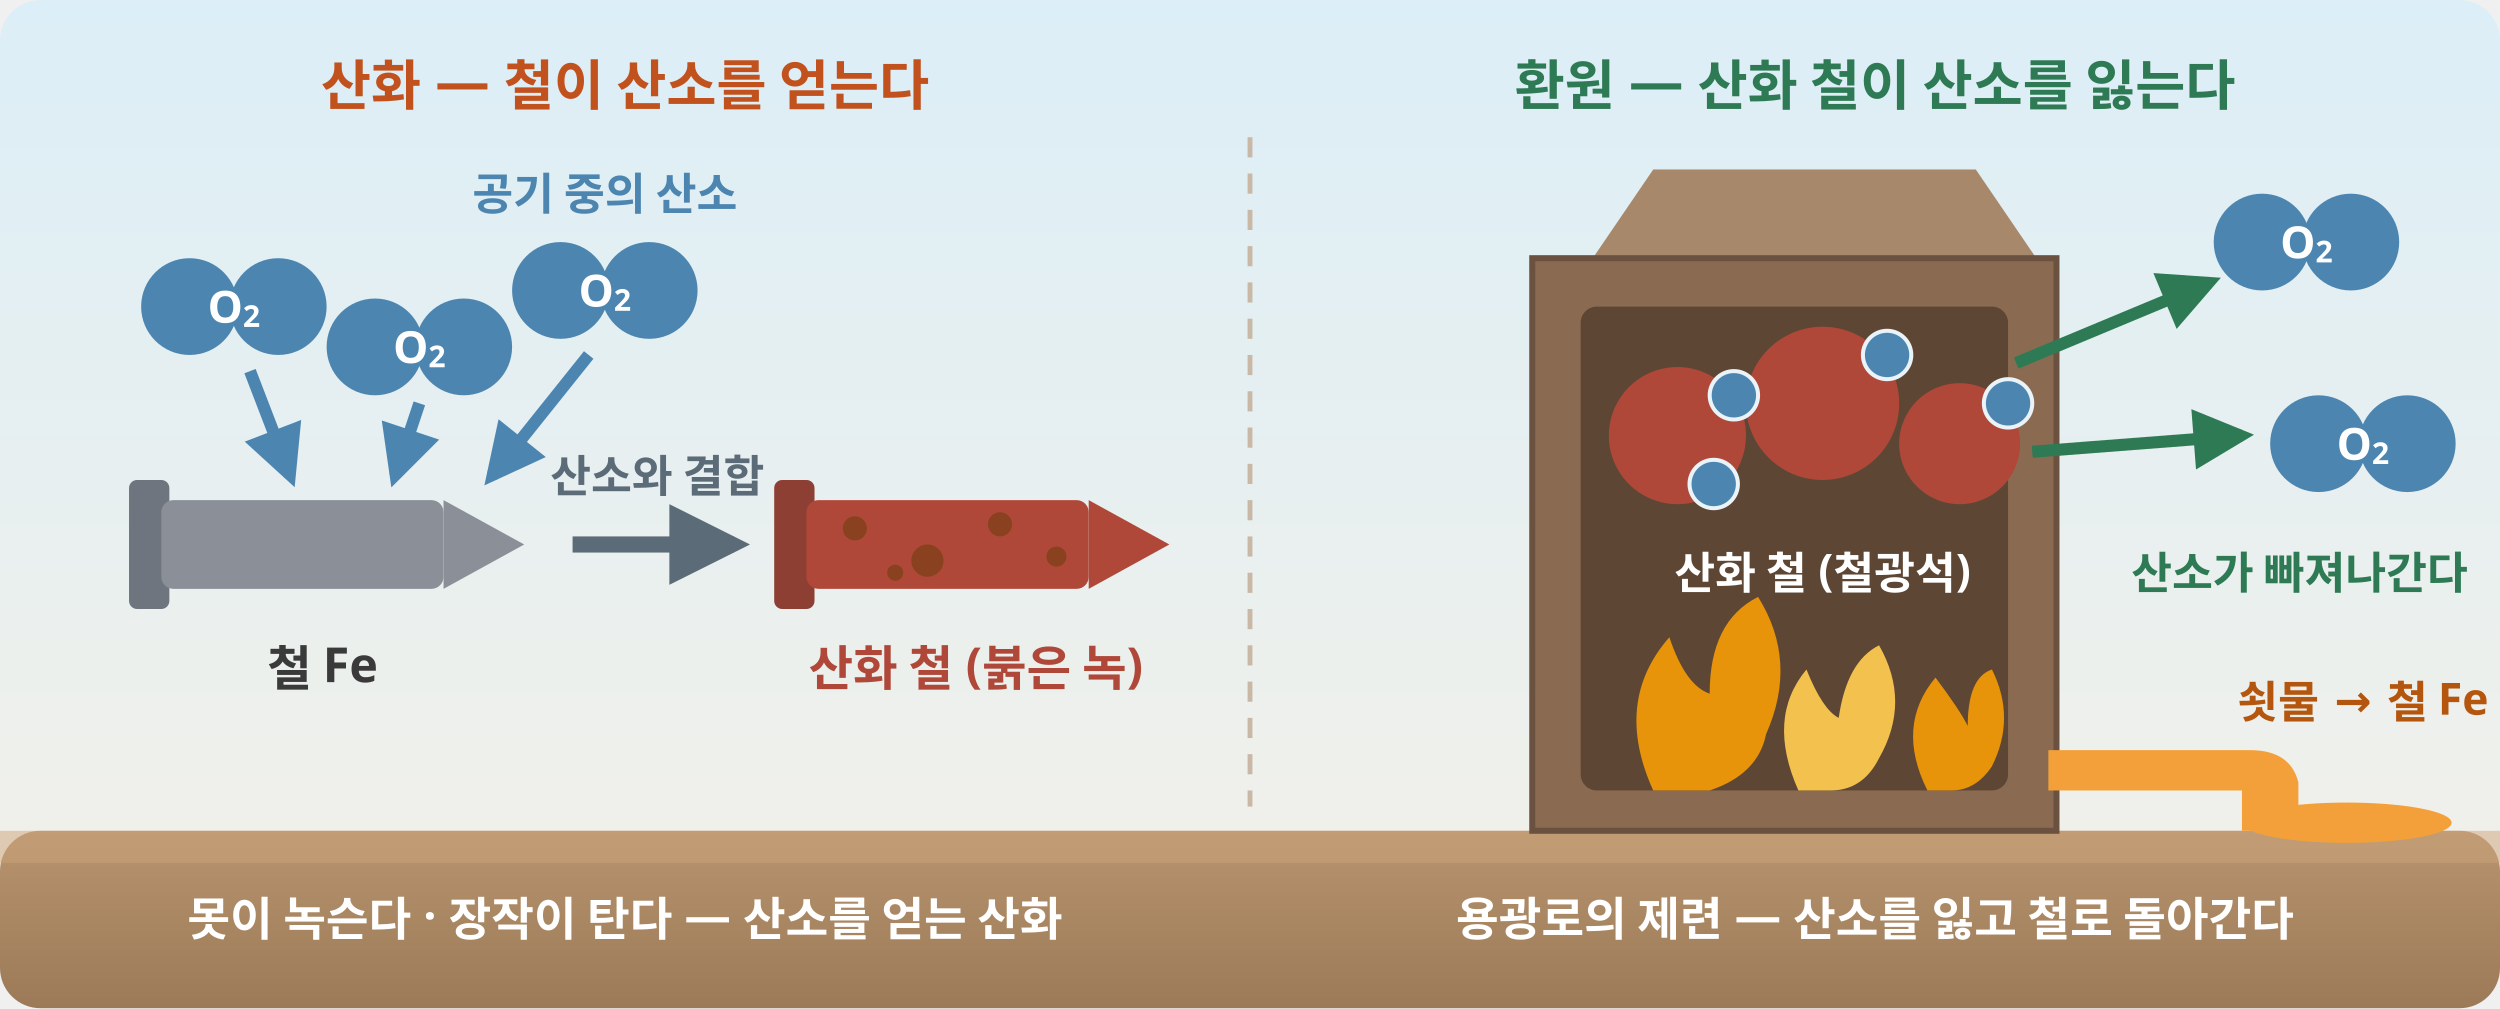
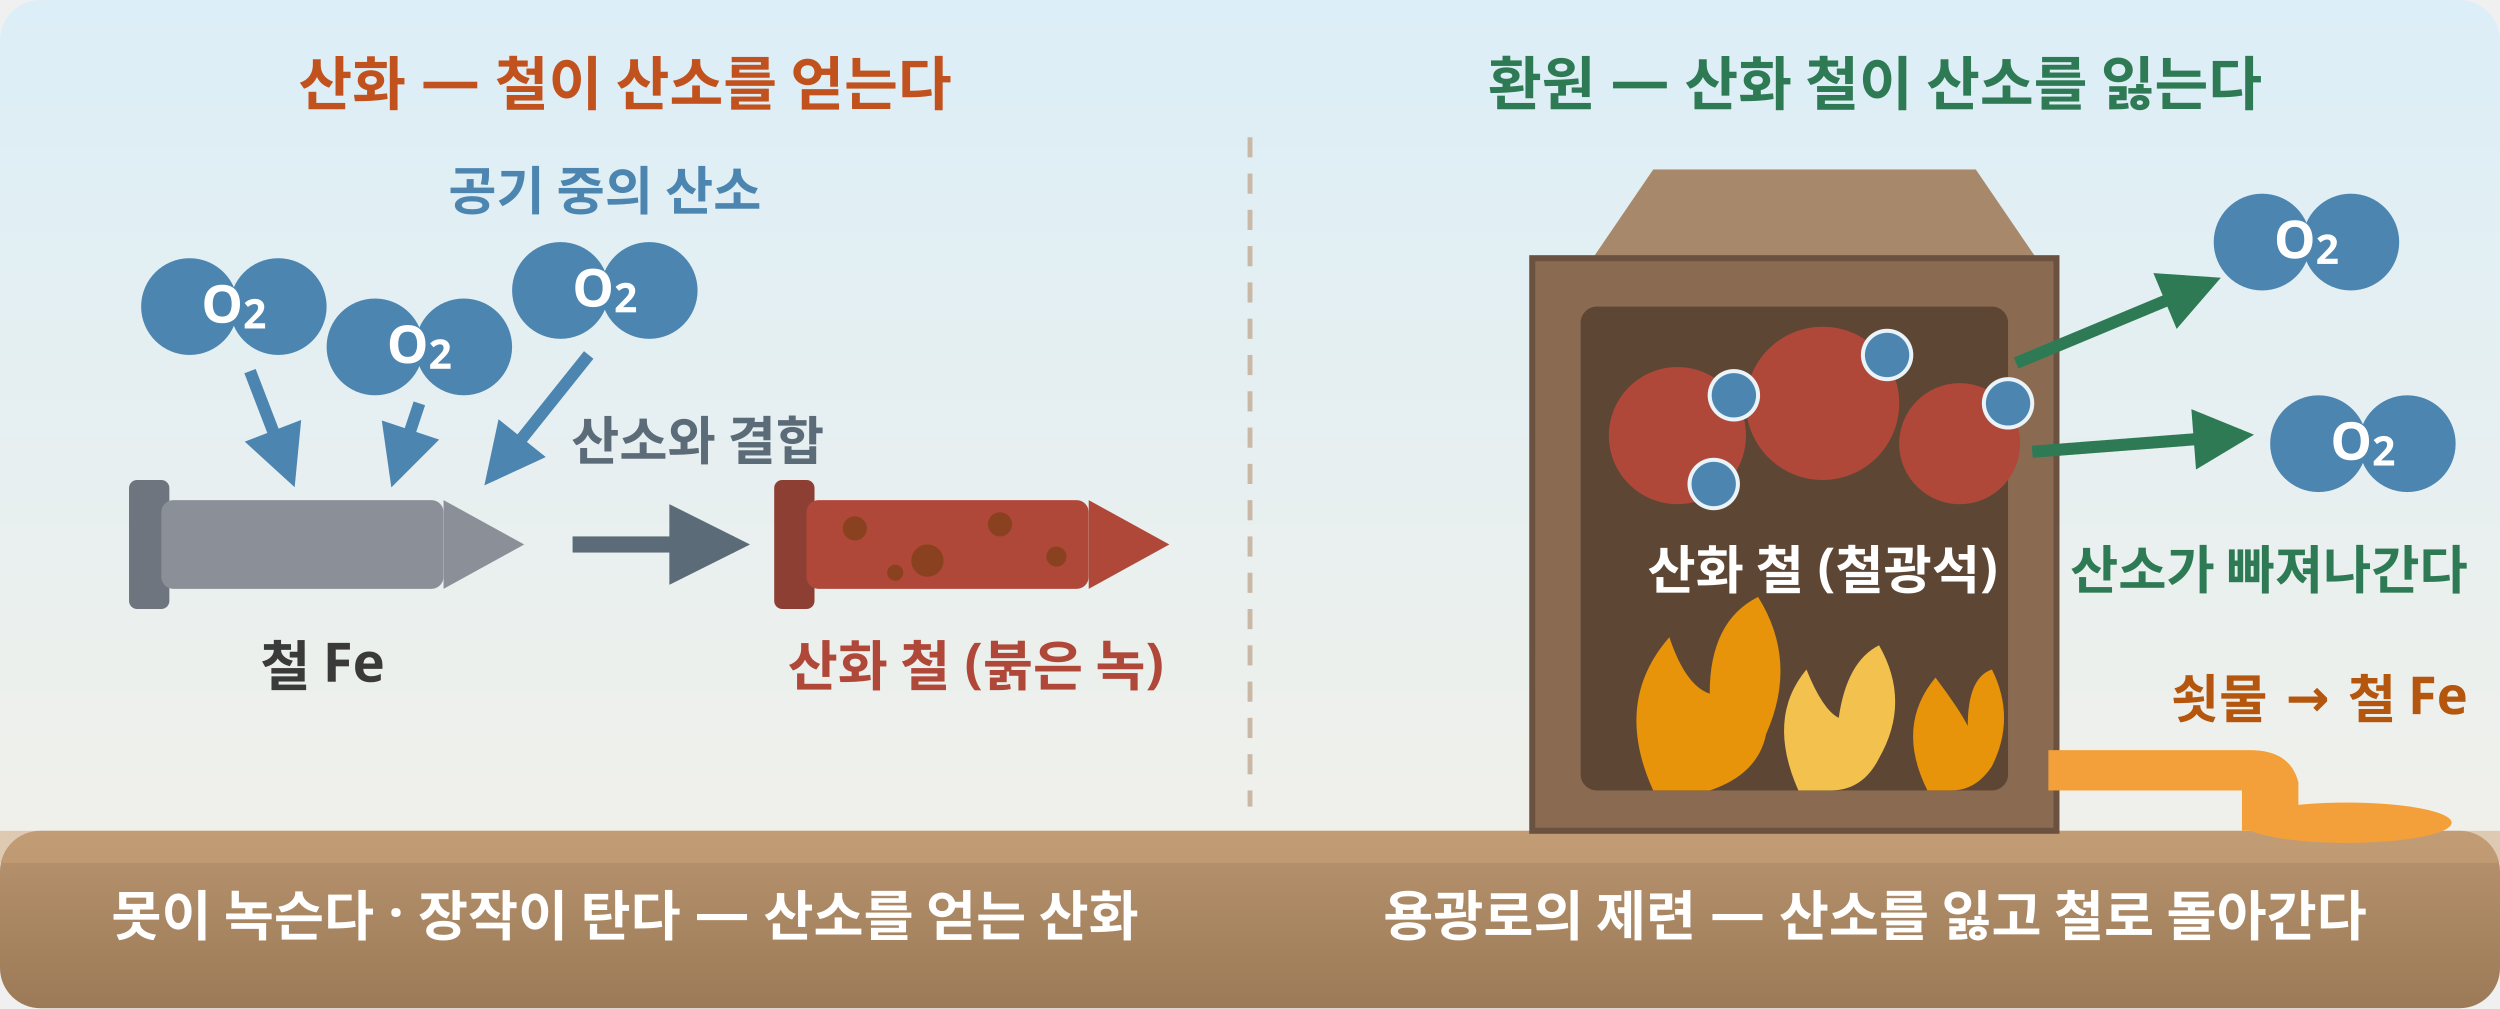
<svg width="600" height="242" viewBox="0 0 620 250" font-family="PC Sans">
  <defs>
    <marker id="arrBB-2103-01" markerWidth="5" markerHeight="5" refX="4" refY="2.5" orient="auto">
      <path d="M0,0 L5,2.5 L0,5 Z" fill="#4C86B0" />
    </marker>
    <marker id="arrBG-2103-01" markerWidth="5" markerHeight="5" refX="4" refY="2.5" orient="auto">
      <path d="M0,0 L5,2.5 L0,5 Z" fill="#2E7A54" />
    </marker>
    <marker id="arrBK-2103-01" markerWidth="5" markerHeight="5" refX="4" refY="2.5" orient="auto">
      <path d="M0,0 L5,2.5 L0,5 Z" fill="#5B6B77" />
    </marker>
  </defs>
  <defs>
    <linearGradient id="f1sky-2103-01" x1="0" y1="0" x2="0" y2="1">
      <stop offset="0" stop-color="#DCEEF7" />
      <stop offset="1" stop-color="#F4F1E8" />
    </linearGradient>
    <linearGradient id="f1gnd-2103-01" x1="0" y1="0" x2="0" y2="1">
      <stop offset="0" stop-color="#B8946F" />
      <stop offset="1" stop-color="#9C7A57" />
    </linearGradient>
  </defs>
  <rect x="0" y="0" width="620" height="250" rx="10" fill="url(#f1sky-2103-01)" />
  <rect x="0" y="206" width="620" height="44" rx="10" fill="url(#f1gnd-2103-01)" />
  <rect x="0" y="206" width="620" height="8" fill="#CBA379" opacity="0.5" />
  <line x1="310" y1="34" x2="310" y2="200" stroke="#C9B8A6" stroke-width="1.2" stroke-dasharray="5 4" />
-   <text x="155" y="26" text-anchor="middle" font-size="13.5" font-weight="900" fill="#C1521E">산화 — 철이 산소를 얻는다</text>
-   <text x="150" y="52" text-anchor="middle" font-size="11" font-weight="800" fill="#4C86B0">공기 중의 산소</text>
-   <g font-size="11" font-weight="800" fill="#fff" text-anchor="middle">
+   <text x="155" y="26" text-anchor="middle" font-size="14.5" font-weight="900" fill="#C1521E">산화 — 철이 산소를 얻는다</text>
+   <text x="150" y="52" text-anchor="middle" font-size="13" font-weight="800" fill="#4C86B0">공기 중의 산소</text>
+   <g font-size="13" font-weight="800" fill="#fff" text-anchor="middle">
    <g transform="translate(58,76)">
      <circle cx="-11" r="12" fill="#4C86B0" />
      <circle cx="11" r="12" fill="#4C86B0" />
-       <text y="4">O<tspan dy="0.14em" font-size="68%">2</tspan>
+       <text y="4">O<tspan dy="0.14em" font-size="78%">2</tspan>
      </text>
    </g>
    <g transform="translate(150,72)">
      <circle cx="-11" r="12" fill="#4C86B0" />
      <circle cx="11" r="12" fill="#4C86B0" />
-       <text y="4">O<tspan dy="0.14em" font-size="68%">2</tspan>
+       <text y="4">O<tspan dy="0.14em" font-size="78%">2</tspan>
      </text>
    </g>
    <g transform="translate(104,86)">
      <circle cx="-11" r="12" fill="#4C86B0" />
      <circle cx="11" r="12" fill="#4C86B0" />
-       <text y="4">O<tspan dy="0.14em" font-size="68%">2</tspan>
+       <text y="4">O<tspan dy="0.14em" font-size="78%">2</tspan>
      </text>
    </g>
  </g>
  <line x1="62" y1="92" x2="72" y2="118" stroke="#4C86B0" stroke-width="3" marker-end="url(#arrBB-2103-01)" />
  <line x1="104" y1="100" x2="98" y2="118" stroke="#4C86B0" stroke-width="3" marker-end="url(#arrBB-2103-01)" />
  <line x1="146" y1="88" x2="122" y2="118" stroke="#4C86B0" stroke-width="3" marker-end="url(#arrBB-2103-01)" />
  <g transform="translate(40,124)">
    <rect x="-8" y="-5" width="10" height="32" rx="2" fill="#6F757E" />
    <rect x="0" y="0" width="70" height="22" rx="3" fill="#8A8F98" />
    <path d="M70,0 L90,11 L70,22 Z" fill="#8A8F98" />
-     <text x="40" y="46" text-anchor="middle" font-size="12" font-weight="800" fill="#3A3A3A">철 Fe</text>
+     <text x="40" y="46" text-anchor="middle" font-size="13.5" font-weight="800" fill="#3A3A3A">철 Fe</text>
  </g>
  <line x1="142" y1="135" x2="182" y2="135" stroke="#5B6B77" stroke-width="4" marker-end="url(#arrBK-2103-01)" />
-   <text x="163" y="122" text-anchor="middle" font-size="11" font-weight="800" fill="#5B6B77">산소와 결합</text>
+   <text x="173" y="114" text-anchor="middle" font-size="13" font-weight="800" fill="#5B6B77">산소와 결합</text>
  <g transform="translate(200,124)">
    <rect x="-8" y="-5" width="10" height="32" rx="2" fill="#8C3F32" />
    <rect x="0" y="0" width="70" height="22" rx="3" fill="#B0483A" />
    <path d="M70,0 L90,11 L70,22 Z" fill="#B0483A" />
    <g fill="#7A3E14" opacity="0.7">
      <circle cx="12" cy="7" r="3" />
      <circle cx="30" cy="15" r="4" />
      <circle cx="48" cy="6" r="3" />
      <circle cx="62" cy="14" r="2.5" />
      <circle cx="22" cy="18" r="2" />
    </g>
-     <text x="42" y="46" text-anchor="middle" font-size="12" font-weight="800" fill="#B0483A">산화 철 (붉은 녹)</text>
+     <text x="42" y="46" text-anchor="middle" font-size="13.5" font-weight="800" fill="#B0483A">산화 철 (붉은 녹)</text>
  </g>
-   <text x="155" y="232" text-anchor="middle" font-size="11.5" font-weight="800" fill="#fff">못이 녹슨다 · 장작이 탄다 — 산소를 얻는 산화</text>
-   <text x="465" y="26" text-anchor="middle" font-size="13.5" font-weight="900" fill="#2E7A54">환원 — 산화 철이 산소를 잃는다</text>
+   <text x="155" y="232" text-anchor="middle" font-size="13.5" font-weight="800" fill="#fff">못이 녹슨다 · 장작이 탄다 — 산소를 얻는 산화</text>
+   <text x="465" y="26" text-anchor="middle" font-size="14.5" font-weight="900" fill="#2E7A54">환원 — 산화 철이 산소를 잃는다</text>
  <path d="M395,64 L410,42 L490,42 L505,64 Z" fill="#A8886B" />
  <rect x="380" y="64" width="130" height="142" fill="#8A6B52" stroke="#6B5240" stroke-width="1.5" />
  <rect x="392" y="76" width="106" height="120" rx="4" fill="#5E4634" />
  <g>
    <path d="M410,196 q-10,-22 4,-38 q4,12 10,14 q0,-18 12,-24 q10,16 2,34 q-2,10 -14,14 z" fill="#E8940A" />
    <path d="M446,196 q-8,-18 2,-30 q4,10 8,12 q2,-14 10,-18 q8,14 0,28 q-4,8 -12,8 z" fill="#F3C24E" />
    <path d="M478,196 q-8,-16 2,-28 q6,8 8,12 q0,-12 6,-14 q6,12 0,24 q-4,6 -10,6 z" fill="#E8940A" />
  </g>
  <g>
    <circle cx="416" cy="108" r="17" fill="#B0483A" />
    <circle cx="452" cy="100" r="19" fill="#B0483A" />
    <circle cx="486" cy="110" r="15" fill="#B0483A" />
    <g fill="#4C86B0" stroke="#EAF3F8" stroke-width="1">
      <circle cx="430" cy="98" r="6" />
      <circle cx="468" cy="88" r="6" />
      <circle cx="498" cy="100" r="6" />
      <circle cx="425" cy="120" r="6" />
    </g>
-     <text x="452" y="146" text-anchor="middle" font-size="11" font-weight="800" fill="#fff">산화 철 (철광석)</text>
+     <text x="452" y="146" text-anchor="middle" font-size="13" font-weight="800" fill="#fff">산화 철 (철광석)</text>
  </g>
  <line x1="500" y1="90" x2="548" y2="70" stroke="#2E7A54" stroke-width="3" marker-end="url(#arrBG-2103-01)" />
  <line x1="504" y1="112" x2="556" y2="108" stroke="#2E7A54" stroke-width="3" marker-end="url(#arrBG-2103-01)" />
-   <g font-size="11" font-weight="800" fill="#fff" text-anchor="middle">
+   <g font-size="13" font-weight="800" fill="#fff" text-anchor="middle">
    <g transform="translate(572,60)">
      <circle cx="-11" r="12" fill="#4C86B0" />
      <circle cx="11" r="12" fill="#4C86B0" />
-       <text y="4">O<tspan dy="0.14em" font-size="68%">2</tspan>
+       <text y="4">O<tspan dy="0.14em" font-size="78%">2</tspan>
      </text>
    </g>
    <g transform="translate(586,110)">
      <circle cx="-11" r="12" fill="#4C86B0" />
      <circle cx="11" r="12" fill="#4C86B0" />
-       <text y="4">O<tspan dy="0.14em" font-size="68%">2</tspan>
+       <text y="4">O<tspan dy="0.14em" font-size="78%">2</tspan>
      </text>
    </g>
  </g>
-   <text x="612" y="146" text-anchor="end" font-size="11" font-weight="800" fill="#2E7A54">산소가 빠져나간다</text>
+   <text x="612" y="146" text-anchor="end" font-size="13" font-weight="800" fill="#2E7A54">산소가 빠져나간다</text>
  <path d="M508,186 h50 q10,0 12,8 v12 h-14 v-10 h-48 z" fill="#F3A03A" />
  <ellipse cx="582" cy="204" rx="26" ry="5" fill="#F3A03A" />
-   <text x="586" y="178" text-anchor="middle" font-size="11" font-weight="800" fill="#B4560E">쇳물 → 철 Fe</text>
-   <text x="465" y="232" text-anchor="middle" font-size="11.5" font-weight="800" fill="#fff">용광로의 제련 — 산소를 잃고 철로 돌아간다</text>
+   <text x="612" y="178" text-anchor="end" font-size="13" font-weight="800" fill="#B4560E">쇳물 → 철 Fe</text>
+   <text x="465" y="232" text-anchor="middle" font-size="13.5" font-weight="800" fill="#fff">용광로의 제련 — 산소를 잃고 철로 돌아간다</text>
</svg>
